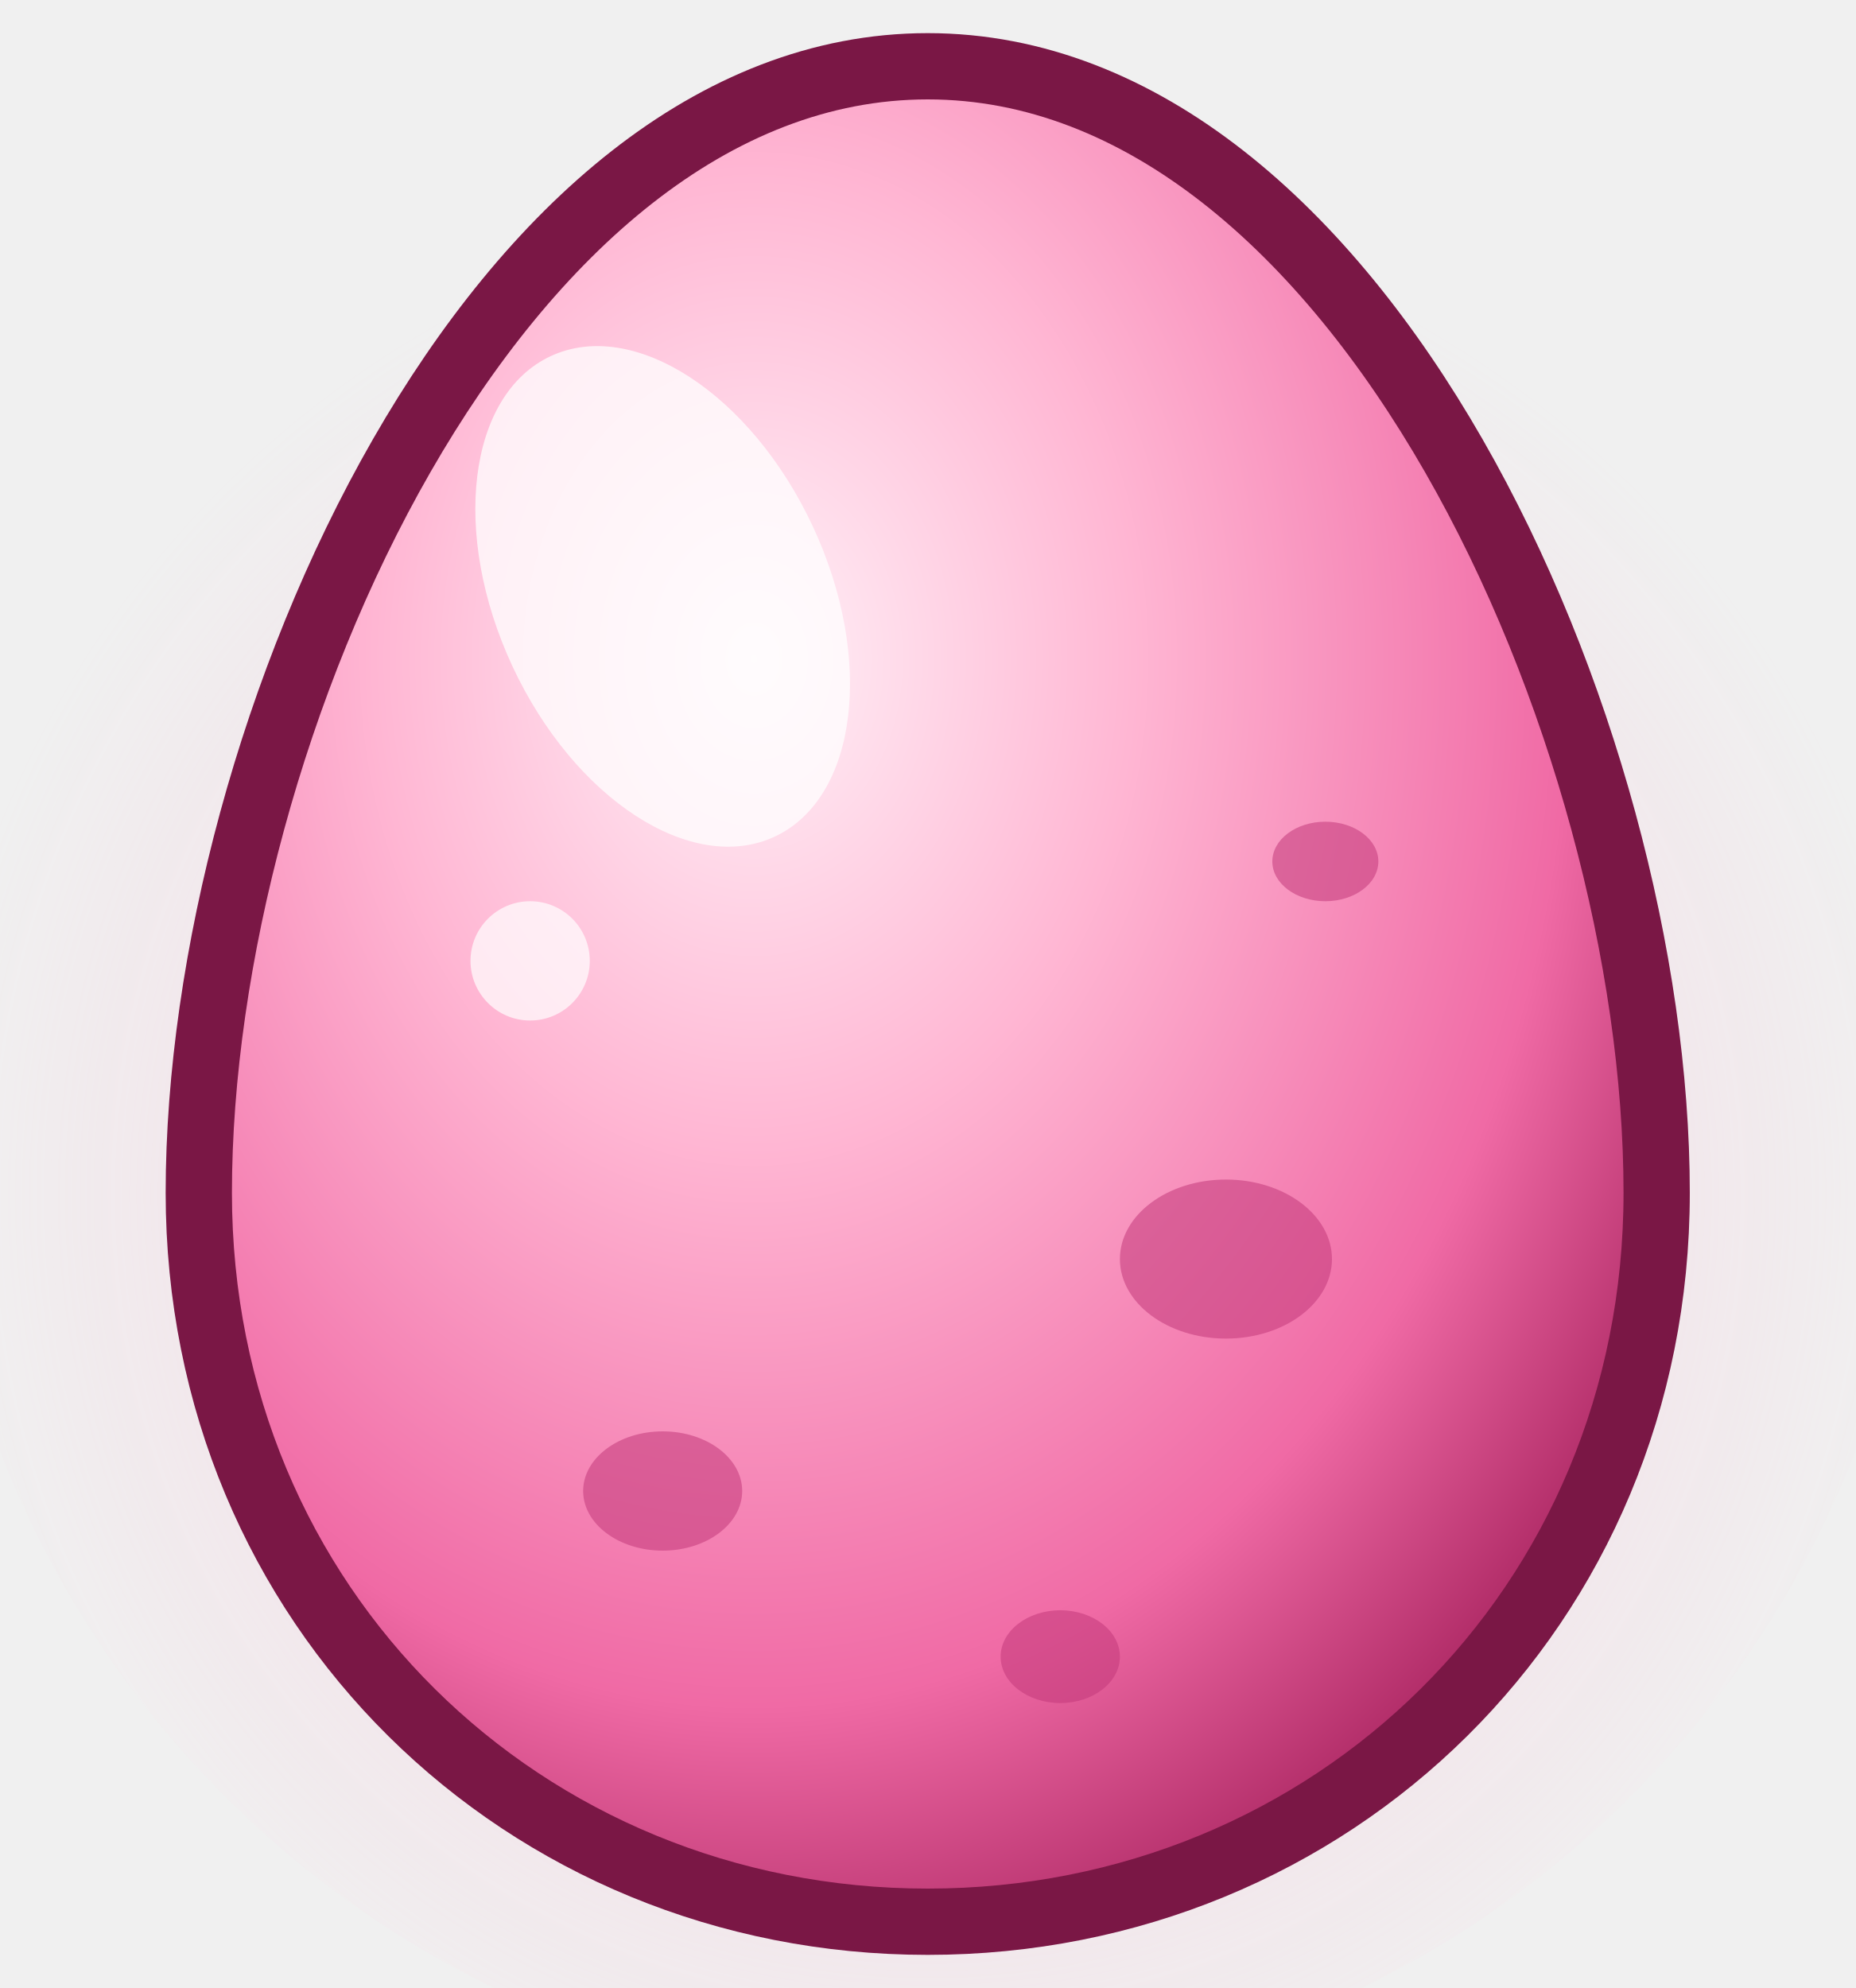
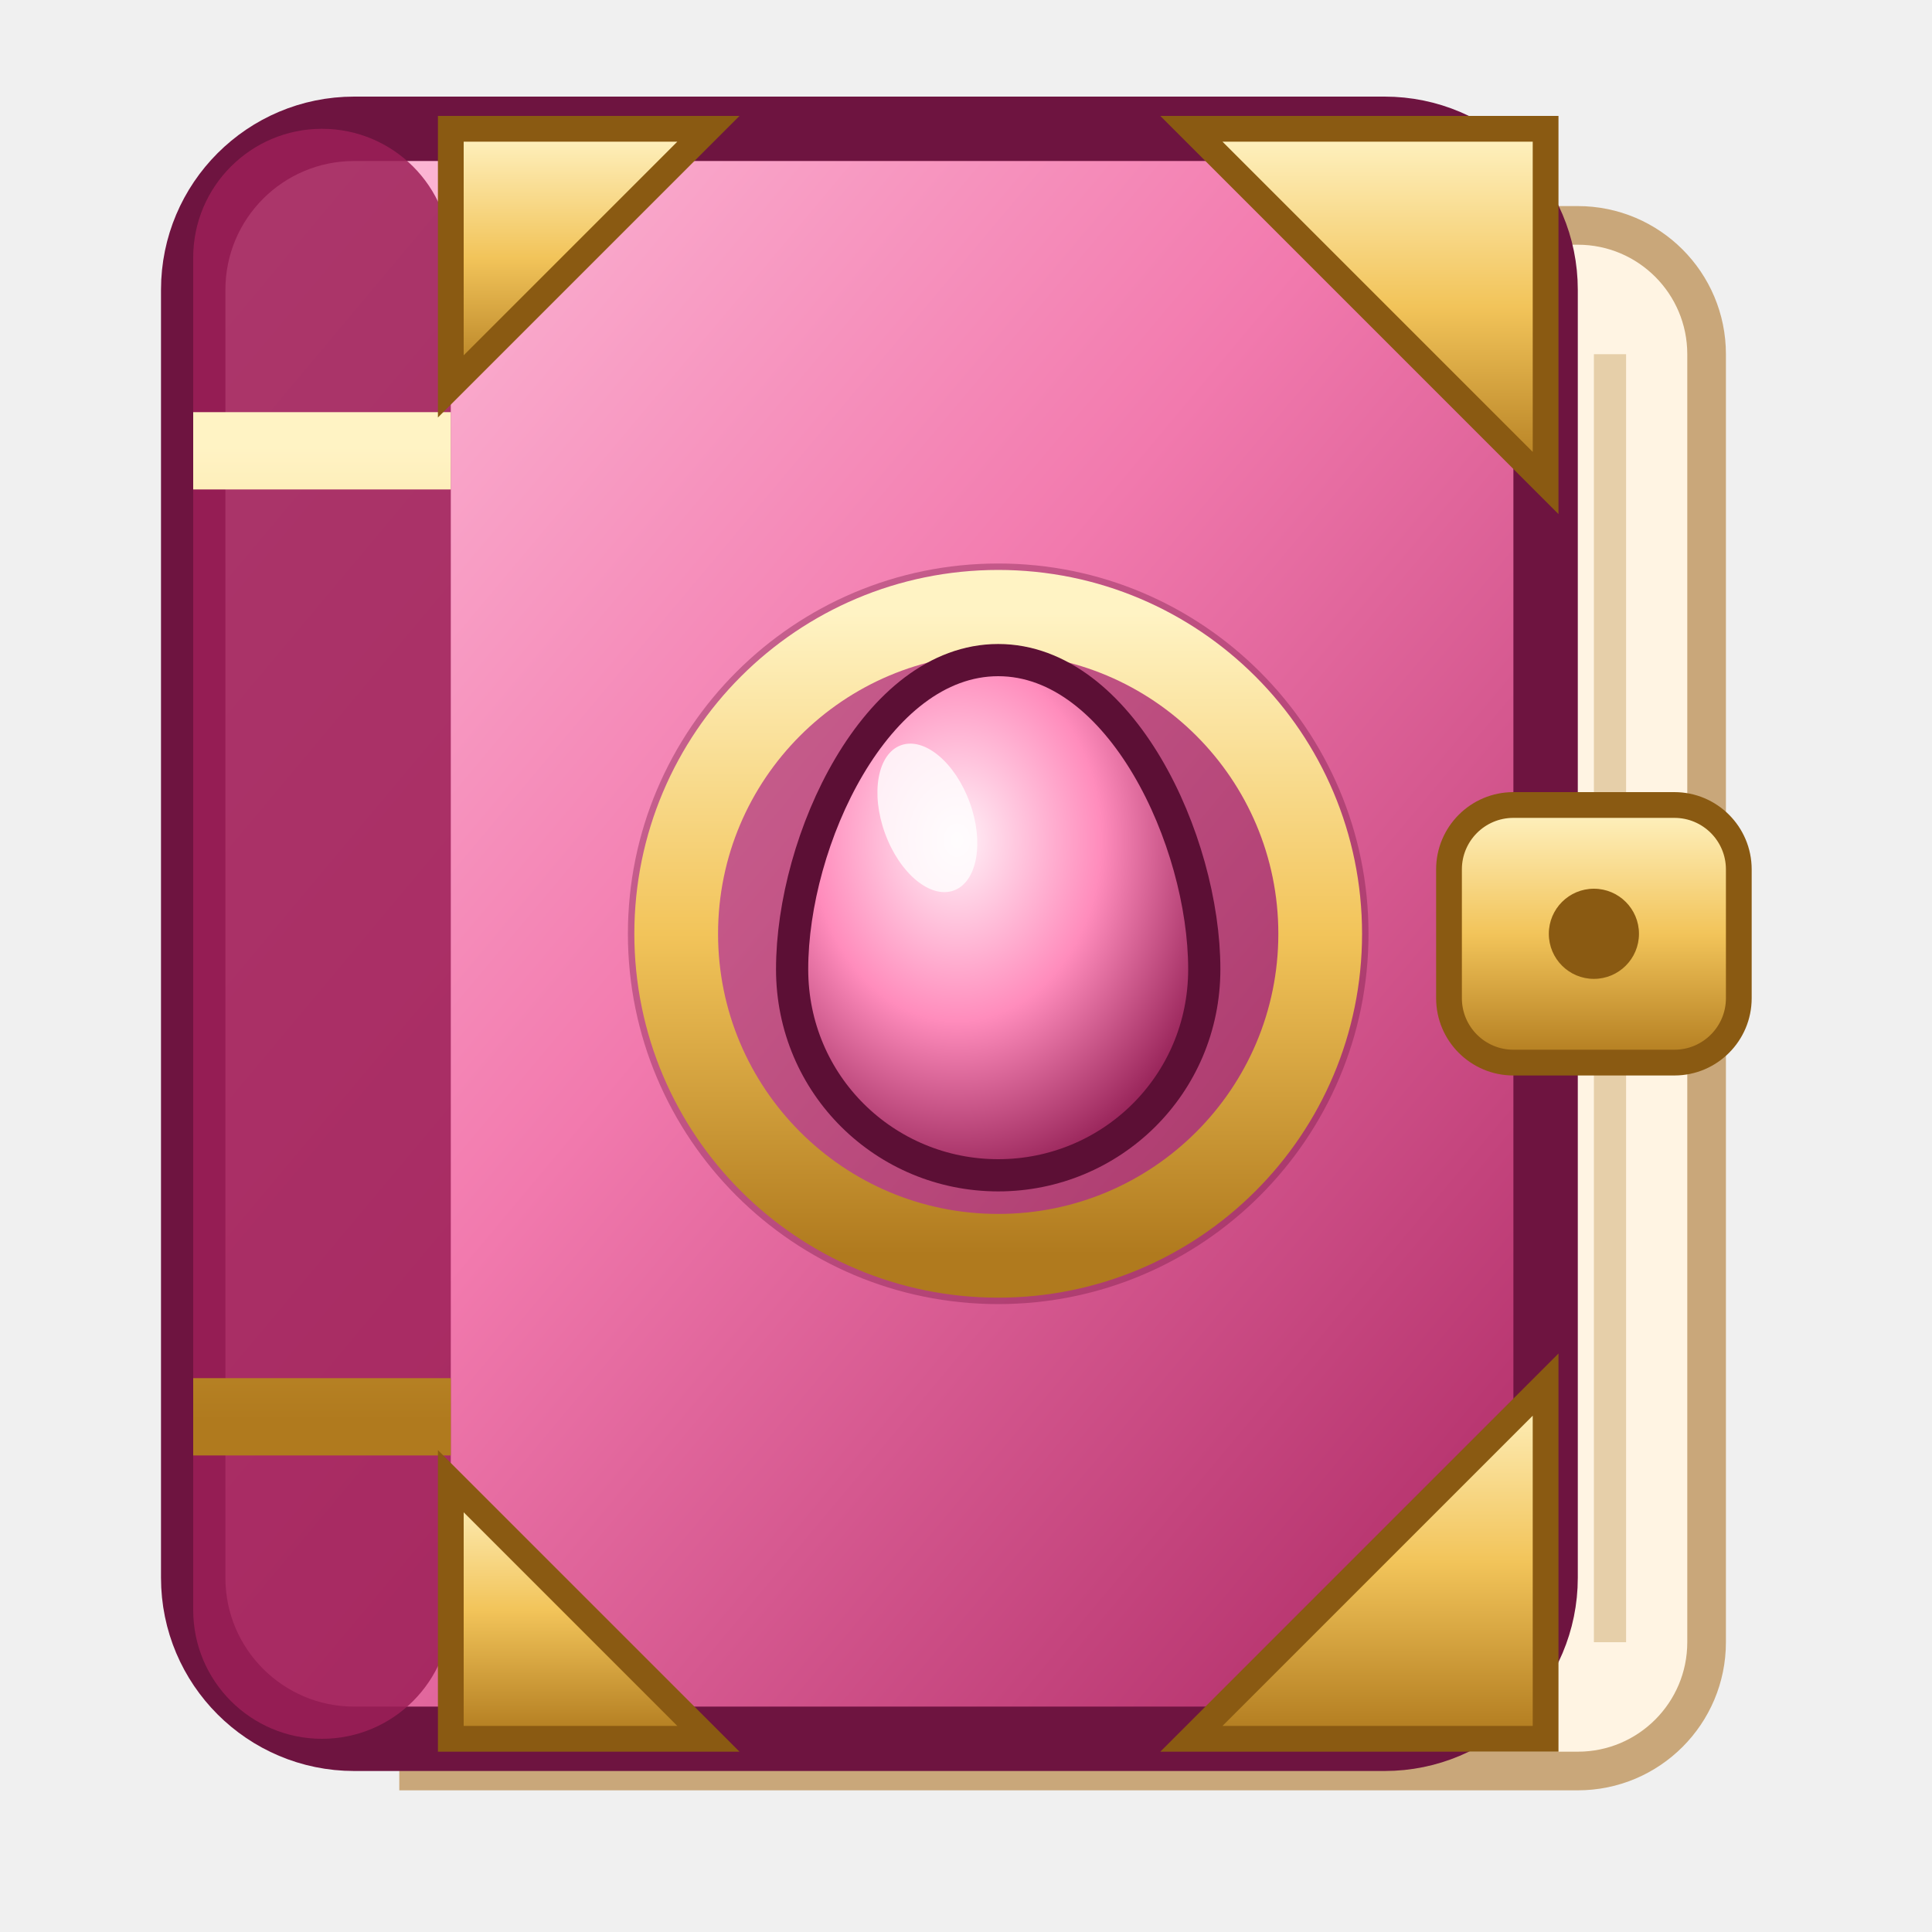
- <svg xmlns="http://www.w3.org/2000/svg" viewBox="4 2 56 60">
+ <svg xmlns="http://www.w3.org/2000/svg" viewBox="2 2 60 60">
  <defs>
-     <radialGradient id="shell" cx="38%" cy="32%" r="75%">
+     <linearGradient id="cover" x1="0" y1="0" x2="1" y2="1">
+       <stop offset="0" stop-color="#ffc6de" />
+       <stop offset=".45" stop-color="#f27aae" />
+       <stop offset="1" stop-color="#a8235f" />
+     </linearGradient>
+     <linearGradient id="gold" x1="0" y1="0" x2="0" y2="1">
+       <stop offset="0" stop-color="#fff3c4" />
+       <stop offset=".5" stop-color="#f2c45a" />
+       <stop offset="1" stop-color="#b07a1e" />
+     </linearGradient>
+     <radialGradient id="gem" cx="40%" cy="35%" r="70%">
      <stop offset="0" stop-color="#fff2f8" />
-       <stop offset=".35" stop-color="#ffb6d3" />
-       <stop offset=".75" stop-color="#f06aa5" />
-       <stop offset="1" stop-color="#a8235f" />
-     </radialGradient>
-     <radialGradient id="glow" cx="50%" cy="55%" r="50%">
-       <stop offset="0" stop-color="#ffb6d3" stop-opacity=".55" />
-       <stop offset="1" stop-color="#ffb6d3" stop-opacity="0" />
+       <stop offset=".5" stop-color="#ff8cbc" />
+       <stop offset="1" stop-color="#8e1a50" />
    </radialGradient>
  </defs>
-   <circle cx="32" cy="35" r="30" fill="url(#glow)" />
-   <path d="M32 4C19 4 10 24 10 38c0 12.5 9.8 22 22 22s22-9.5 22-22C54 24 45 4 32 4z" fill="url(#shell)" stroke="#7a1745" stroke-width="2" />
-   <g fill="#c2397a" opacity=".55">
-     <ellipse cx="41" cy="40" rx="3.2" ry="2.4" />
-     <ellipse cx="24" cy="47" rx="2.4" ry="1.8" />
-     <ellipse cx="36" cy="52" rx="1.8" ry="1.4" />
-     <ellipse cx="44" cy="28" rx="1.6" ry="1.2" />
+   <path d="M15 9h36a4 4 0 0 1 4 4v40a4 4 0 0 1-4 4H15z" fill="#fff4e3" stroke="#c9a77a" stroke-width="1.2" />
+   <path d="M52 13v40M49.5 12v42" stroke="#e6cfa9" stroke-width="1" />
+   <rect x="8" y="6" width="42" height="50" rx="5" fill="url(#cover)" stroke="#6e1440" stroke-width="2" />
+   <rect x="8" y="6" width="8" height="50" rx="4" fill="#9c1f57" opacity=".85" />
+   <path d="M8 16h8M8 46h8" stroke="url(#gold)" stroke-width="2.4" />
+   <g fill="url(#gold)" stroke="#8a5a12" stroke-width=".8">
+     <path d="M50 6v11l-11-11z" />
+     <path d="M50 56V45l-11 11z" />
+     <path d="M16 6h8l-8 8z" />
+     <path d="M16 56h8l-8-8z" />
  </g>
-   <ellipse cx="24" cy="20" rx="5" ry="8" fill="#fff" opacity=".75" transform="rotate(-25 24 20)" />
-   <circle cx="20" cy="31" r="1.8" fill="#fff" opacity=".7" />
+   <circle cx="33" cy="31" r="11.5" fill="#6e1440" opacity=".35" />
+   <circle cx="33" cy="31" r="10" fill="none" stroke="url(#gold)" stroke-width="2.6" />
+   <path d="M33 22.5c-3.8 0-6.4 5.6-6.4 9.6 0 3.6 2.9 6.4 6.4 6.4s6.4-2.8 6.4-6.4c0-4-2.6-9.6-6.4-9.6z" fill="url(#gem)" stroke="#5c0f35" stroke-width="1" />
+   <ellipse cx="30.8" cy="27.4" rx="1.4" ry="2.4" fill="#fff" opacity=".8" transform="rotate(-20 30.8 27.4)" />
+   <rect x="47" y="27" width="9" height="8" rx="2" fill="url(#gold)" stroke="#8a5a12" stroke-width=".8" />
+   <circle cx="51.5" cy="31" r="1.4" fill="#8a5a12" />
</svg>
